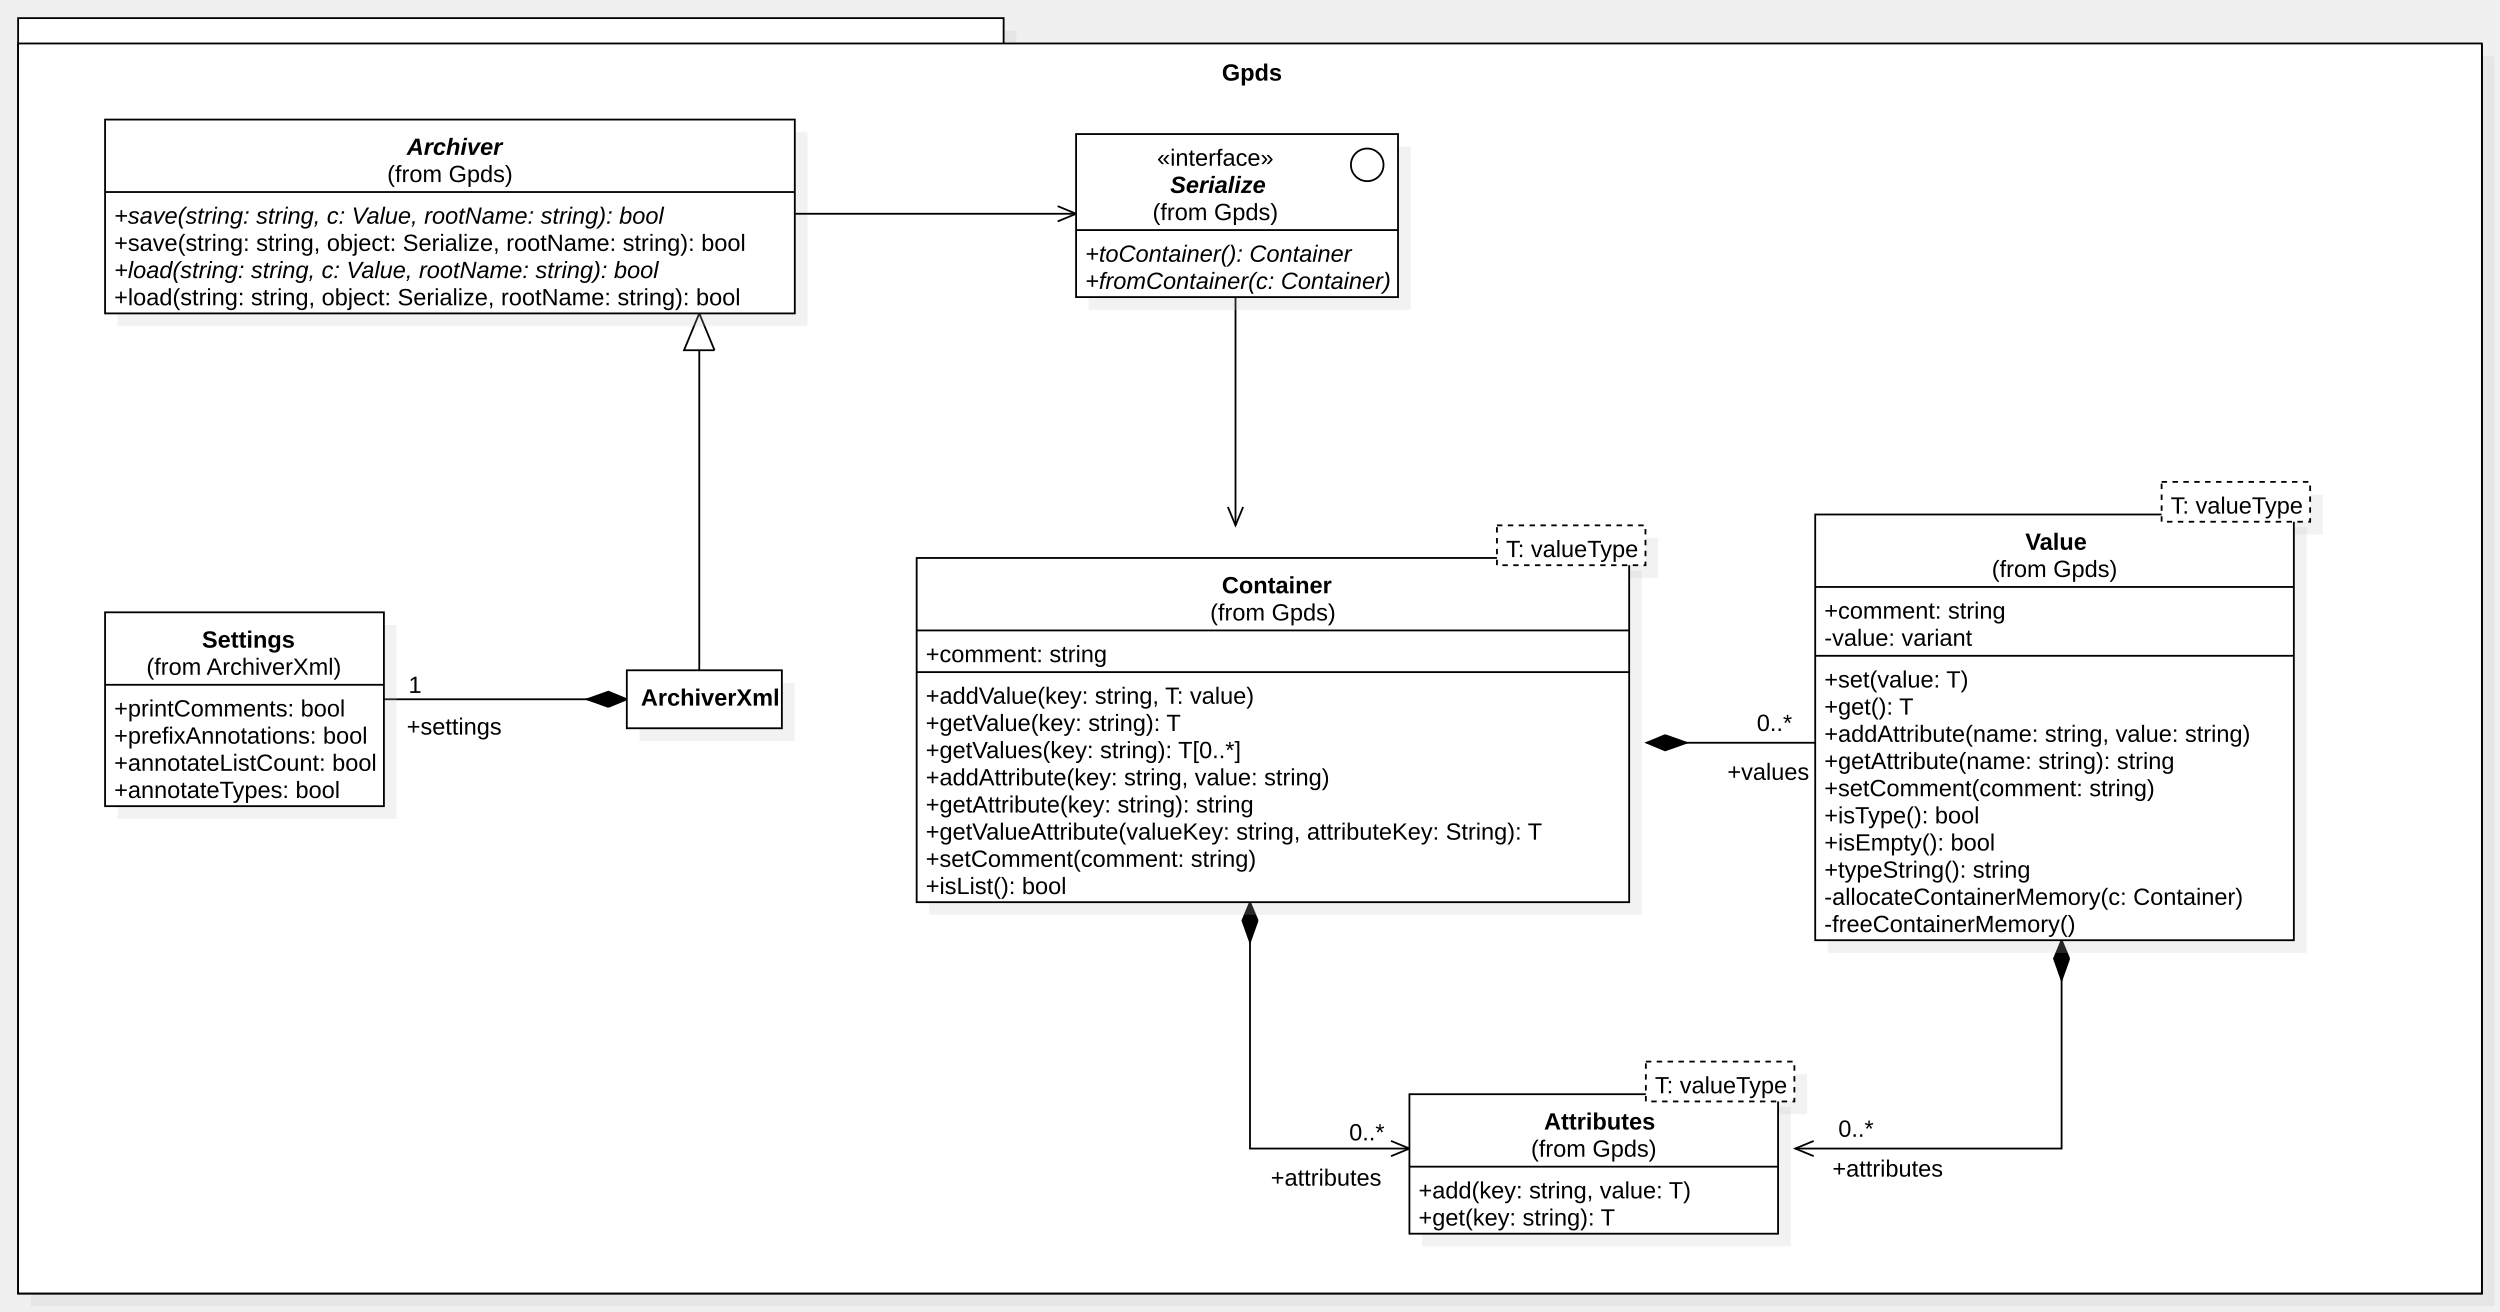
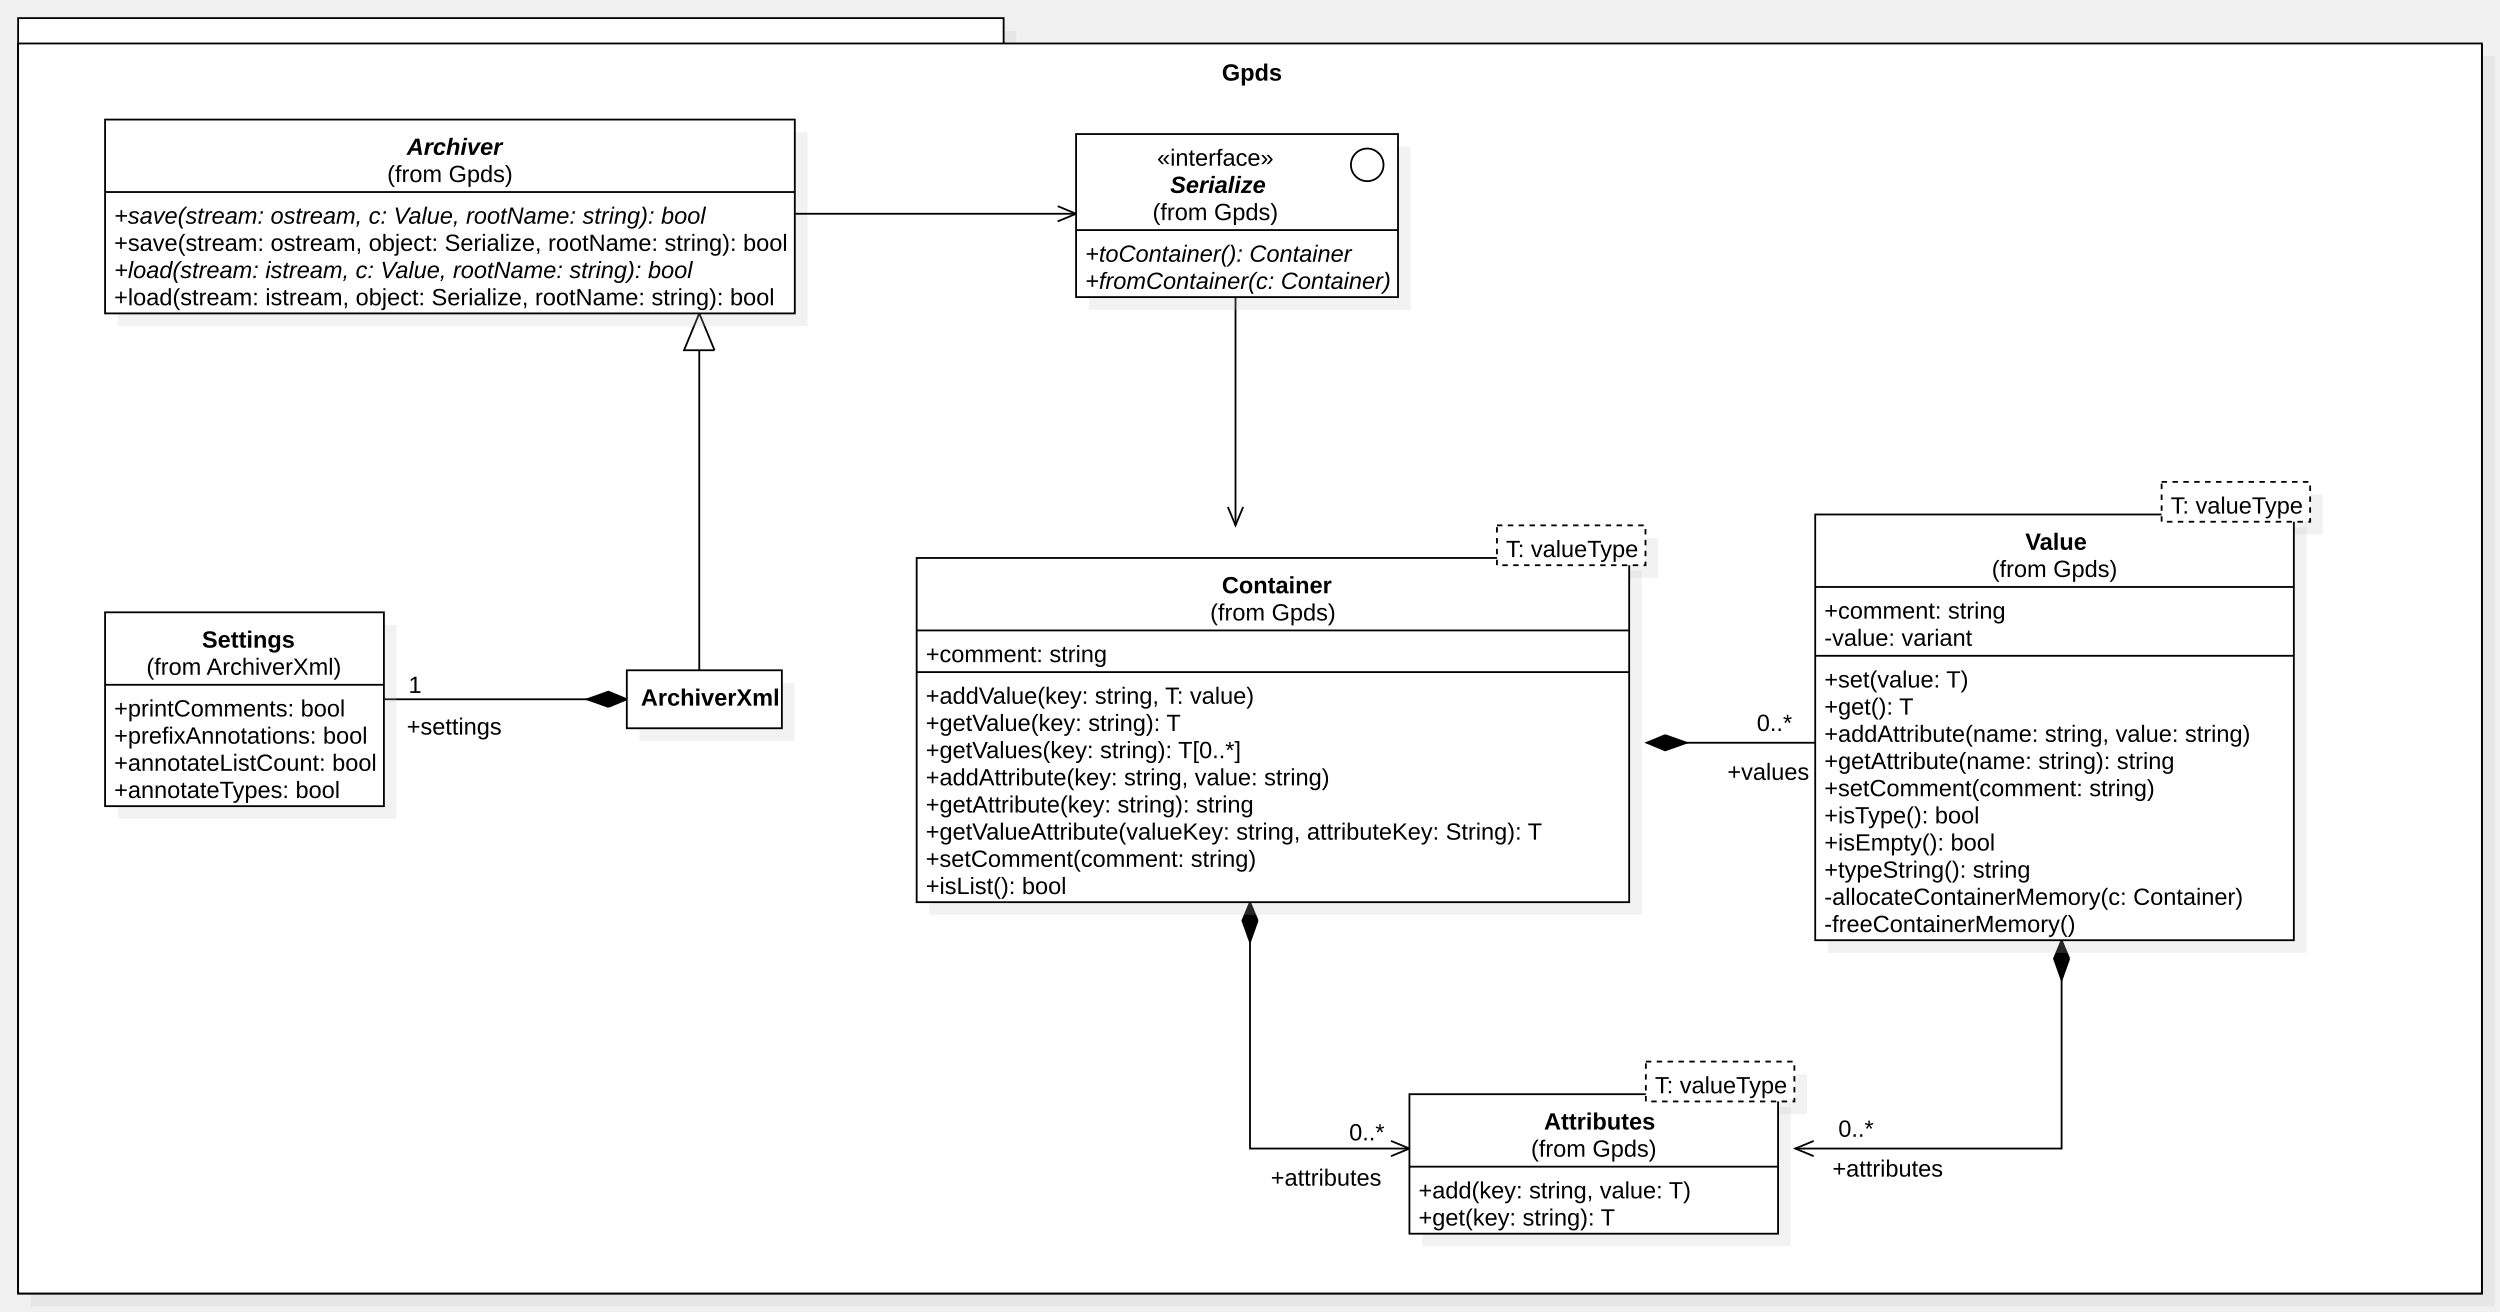
<svg xmlns="http://www.w3.org/2000/svg" version="1.1" width="1380" height="724">
  <defs />
  <g>
    <g transform="translate(-22,-38) scale(1,1)">
      <rect fill="#C0C0C0" stroke="none" x="39" y="55" width="544" height="15" opacity="0.2" />
    </g>
    <g transform="translate(-22,-38) scale(1,1)">
      <rect fill="#C0C0C0" stroke="none" x="39" y="69" width="1360" height="690" opacity="0.2" />
    </g>
    <g transform="translate(-22,-38) scale(1,1)">
      <rect fill="#ffffff" stroke="none" x="32" y="63" width="1360" height="689" />
    </g>
    <g transform="translate(-22,-38) scale(1,1)">
      <path fill="none" stroke="#000000" d="M 32 63 L 1392 63 L 1392 752 L 32 752 L 32 63 Z Z" stroke-miterlimit="10" />
    </g>
    <g transform="translate(-22,-38) scale(1,1)">
      <rect fill="#ffffff" stroke="none" x="32" y="48" width="544" height="15" />
    </g>
    <g transform="translate(-22,-38) scale(1,1)">
      <path fill="none" stroke="#000000" d="M 32 48 L 576 48 L 576 63 L 32 63 L 32 48 Z Z" stroke-miterlimit="10" />
    </g>
    <g transform="translate(-22,-38) scale(1,1)">
      <rect fill="#ffffff" stroke="none" x="32" y="62" width="1360" height="690" />
    </g>
    <g transform="translate(-22,-38) scale(1,1)">
      <path fill="none" stroke="#000000" d="M 32 62 L 1392 62 L 1392 752 L 32 752 L 32 62 Z Z" stroke-miterlimit="10" />
    </g>
    <g transform="translate(-22,-38) scale(1,1)">
      <g>
        <path fill="none" stroke="none" />
        <text fill="#000000" stroke="none" font-family="Arial" font-size="13px" font-style="normal" font-weight="bold" text-decoration="none" x="696.464" y="82.5">Gpds</text>
      </g>
    </g>
    <g transform="translate(-22,-38) scale(1,1)">
      <path fill="none" stroke="#000000" d="M 234 424 L 368 424" stroke-miterlimit="10" />
    </g>
    <g transform="translate(-22,-38) scale(1,1)">
      <path fill="#000000" stroke="none" d="M 357.837 428.21 L 368 424 L 357.837 419.79 L 346 424" />
    </g>
    <g transform="translate(-22,-38) scale(1,1)">
      <path fill="none" stroke="#000000" d="M 357.837 428.21 L 368 424 L 357.837 419.79 L 346 424 L 357.837 428.21" stroke-miterlimit="10" />
    </g>
    <g transform="translate(-22,-38) scale(1,1)">
      <g>
        <path fill="none" stroke="none" />
        <text fill="#000000" stroke="none" font-family="Arial" font-size="13px" font-style="normal" font-weight="normal" text-decoration="none" x="246.5" y="443.5">+settings</text>
      </g>
    </g>
    <g transform="translate(-22,-38) scale(1,1)">
      <g>
        <path fill="none" stroke="none" />
        <text fill="#000000" stroke="none" font-family="Arial" font-size="13px" font-style="normal" font-weight="normal" text-decoration="none" x="247.5" y="420.5">1</text>
      </g>
    </g>
    <g transform="translate(-22,-38) scale(1,1)">
      <path fill="none" stroke="#000000" d="M 1024 448 L 931 448" stroke-miterlimit="10" />
    </g>
    <g transform="translate(-22,-38) scale(1,1)">
      <path fill="#000000" stroke="none" d="M 941.163 443.79 L 931 448 L 941.163 452.21 L 953 448" />
    </g>
    <g transform="translate(-22,-38) scale(1,1)">
      <path fill="none" stroke="#000000" d="M 941.163 443.79 L 931 448 L 941.163 452.21 L 953 448 L 941.163 443.79" stroke-miterlimit="10" />
    </g>
    <g transform="translate(-22,-38) scale(1,1)">
      <g>
        <path fill="none" stroke="none" />
        <text fill="#000000" stroke="none" font-family="Arial" font-size="13px" font-style="normal" font-weight="normal" text-decoration="none" x="975.5" y="468.5">+values</text>
      </g>
    </g>
    <g transform="translate(-22,-38) scale(1,1)">
      <g>
        <path fill="none" stroke="none" />
        <text fill="#000000" stroke="none" font-family="Arial" font-size="13px" font-style="normal" font-weight="normal" text-decoration="none" x="991.744" y="441.5">0..*</text>
      </g>
    </g>
    <g transform="translate(-22,-38) scale(1,1)">
      <path fill="none" stroke="#000000" d="M 1013 672 L 1160 672 L 1160 557" stroke-miterlimit="10" />
    </g>
    <g transform="translate(-22,-38) scale(1,1)">
      <path fill="#000000" stroke="none" d="M 1164.21 567.163 L 1160 557 L 1155.79 567.163 L 1160 579" />
    </g>
    <g transform="translate(-22,-38) scale(1,1)">
      <path fill="none" stroke="#000000" d="M 1164.21 567.163 L 1160 557 L 1155.79 567.163 L 1160 579 L 1164.21 567.163" stroke-miterlimit="10" />
    </g>
    <g transform="translate(-22,-38) scale(1,1)">
      <path fill="none" stroke="#000000" d="M 1023.163 667.79 L 1013 672 L 1023.163 676.21" stroke-miterlimit="10" />
    </g>
    <g transform="translate(-22,-38) scale(1,1)">
      <g>
        <path fill="none" stroke="none" />
        <text fill="#000000" stroke="none" font-family="Arial" font-size="13px" font-style="normal" font-weight="normal" text-decoration="none" x="1033.474" y="687.5">+attributes</text>
      </g>
    </g>
    <g transform="translate(-22,-38) scale(1,1)">
      <g>
        <path fill="none" stroke="none" />
        <text fill="#000000" stroke="none" font-family="Arial" font-size="13px" font-style="normal" font-weight="normal" text-decoration="none" x="1036.744" y="665.5">0..*</text>
      </g>
    </g>
    <g transform="translate(-22,-38) scale(1,1)">
      <path fill="none" stroke="#000000" d="M 800 672 L 712 672 L 712 536" stroke-miterlimit="10" />
    </g>
    <g transform="translate(-22,-38) scale(1,1)">
      <path fill="#000000" stroke="none" d="M 716.21 546.163 L 712 536 L 707.79 546.163 L 712 558" />
    </g>
    <g transform="translate(-22,-38) scale(1,1)">
      <path fill="none" stroke="#000000" d="M 716.21 546.163 L 712 536 L 707.79 546.163 L 712 558 L 716.21 546.163" stroke-miterlimit="10" />
    </g>
    <g transform="translate(-22,-38) scale(1,1)">
      <path fill="none" stroke="#000000" d="M 789.837 676.21 L 800 672 L 789.837 667.79" stroke-miterlimit="10" />
    </g>
    <g transform="translate(-22,-38) scale(1,1)">
      <g>
        <path fill="none" stroke="none" />
        <text fill="#000000" stroke="none" font-family="Arial" font-size="13px" font-style="normal" font-weight="normal" text-decoration="none" x="723.474" y="692.5">+attributes</text>
      </g>
    </g>
    <g transform="translate(-22,-38) scale(1,1)">
      <g>
        <path fill="none" stroke="none" />
        <text fill="#000000" stroke="none" font-family="Arial" font-size="13px" font-style="normal" font-weight="normal" text-decoration="none" x="766.744" y="667.5">0..*</text>
      </g>
    </g>
    <g transform="translate(-22,-38) scale(1,1)">
      <rect fill="#C0C0C0" stroke="none" x="535" y="353" width="393.305" height="190" opacity="0.2" />
    </g>
    <g transform="translate(-22,-38) scale(1,1)">
      <rect fill="#C0C0C0" stroke="none" x="855.319" y="335" width="81.985" height="22" opacity="0.2" />
    </g>
    <g transform="translate(-22,-38) scale(1,1)">
      <rect fill="#ffffff" stroke="none" x="528" y="346" width="393.305" height="190" />
    </g>
    <g transform="translate(-22,-38) scale(1,1)">
      <path fill="none" stroke="#000000" d="M 528 346 L 921.305 346 L 921.305 536 L 528 536 L 528 346 Z Z" stroke-miterlimit="10" />
    </g>
    <g transform="translate(-22,-38) scale(1,1)">
      <path fill="none" stroke="#000000" d="M 528 386 L 921.305 386" stroke-miterlimit="10" />
    </g>
    <g transform="translate(-22,-38) scale(1,1)">
      <path fill="none" stroke="#000000" d="M 528 409 L 921.305 409" stroke-miterlimit="10" />
    </g>
    <g transform="translate(-22,-38) scale(1,1)">
      <g>
        <path fill="none" stroke="none" />
        <text fill="#000000" stroke="none" font-family="Arial" font-size="13px" font-style="normal" font-weight="bold" text-decoration="none" x="696.469" y="365.5">Container</text>
      </g>
    </g>
    <g transform="translate(-22,-38) scale(1,1)">
      <g>
        <path fill="none" stroke="none" />
        <text fill="#000000" stroke="none" font-family="Arial" font-size="13px" font-style="normal" font-weight="normal" text-decoration="none" x="689.981" y="380.5">(from Gpds)</text>
      </g>
    </g>
    <g transform="translate(-22,-38) scale(1,1)">
      <g>
        <path fill="none" stroke="none" />
        <text fill="#000000" stroke="none" font-family="Arial" font-size="13px" font-style="normal" font-weight="normal" text-decoration="none" x="533" y="403.5">+comment: string</text>
      </g>
    </g>
    <g transform="translate(-22,-38) scale(1,1)">
      <g>
        <path fill="none" stroke="none" />
        <text fill="#000000" stroke="none" font-family="Arial" font-size="13px" font-style="normal" font-weight="normal" text-decoration="none" x="533" y="426.5">+addValue(key: string, T: value)</text>
      </g>
    </g>
    <g transform="translate(-22,-38) scale(1,1)">
      <g>
        <path fill="none" stroke="none" />
        <text fill="#000000" stroke="none" font-family="Arial" font-size="13px" font-style="normal" font-weight="normal" text-decoration="none" x="533" y="441.5">+getValue(key: string): T</text>
      </g>
    </g>
    <g transform="translate(-22,-38) scale(1,1)">
      <g>
        <path fill="none" stroke="none" />
        <text fill="#000000" stroke="none" font-family="Arial" font-size="13px" font-style="normal" font-weight="normal" text-decoration="none" x="533" y="456.5">+getValues(key: string): T[0..*]</text>
      </g>
    </g>
    <g transform="translate(-22,-38) scale(1,1)">
      <g>
        <path fill="none" stroke="none" />
        <text fill="#000000" stroke="none" font-family="Arial" font-size="13px" font-style="normal" font-weight="normal" text-decoration="none" x="533" y="471.5">+addAttribute(key: string, value: string)</text>
      </g>
    </g>
    <g transform="translate(-22,-38) scale(1,1)">
      <g>
        <path fill="none" stroke="none" />
        <text fill="#000000" stroke="none" font-family="Arial" font-size="13px" font-style="normal" font-weight="normal" text-decoration="none" x="533" y="486.5">+getAttribute(key: string): string</text>
      </g>
    </g>
    <g transform="translate(-22,-38) scale(1,1)">
      <g>
        <path fill="none" stroke="none" />
        <text fill="#000000" stroke="none" font-family="Arial" font-size="13px" font-style="normal" font-weight="normal" text-decoration="none" x="533" y="501.5">+getValueAttribute(valueKey: string, attributeKey: String): T</text>
      </g>
    </g>
    <g transform="translate(-22,-38) scale(1,1)">
      <g>
        <path fill="none" stroke="none" />
        <text fill="#000000" stroke="none" font-family="Arial" font-size="13px" font-style="normal" font-weight="normal" text-decoration="none" x="533" y="516.5">+setComment(comment: string)</text>
      </g>
    </g>
    <g transform="translate(-22,-38) scale(1,1)">
      <g>
        <path fill="none" stroke="none" />
        <text fill="#000000" stroke="none" font-family="Arial" font-size="13px" font-style="normal" font-weight="normal" text-decoration="none" x="533" y="531.5">+isList(): bool</text>
      </g>
    </g>
    <g transform="translate(-22,-38) scale(1,1)">
      <rect fill="#ffffff" stroke="none" x="848.319" y="328" width="81.985" height="22" />
    </g>
    <g transform="translate(-22,-38) scale(1,1)">
      <path fill="none" stroke="#000000" d="M 848.319 328 L 930.305 328 L 930.305 350 L 848.319 350 L 848.319 328 Z Z" stroke-miterlimit="10" stroke-dasharray="3" />
    </g>
    <g transform="translate(-22,-38) scale(1,1)">
      <g>
        <path fill="none" stroke="none" />
        <text fill="#000000" stroke="none" font-family="Arial" font-size="13px" font-style="normal" font-weight="normal" text-decoration="none" x="853.319" y="345.5">T: valueType</text>
      </g>
    </g>
    <g transform="translate(-22,-38) scale(1,1)">
      <rect fill="#C0C0C0" stroke="none" x="1031" y="329" width="264.2" height="235" opacity="0.2" />
    </g>
    <g transform="translate(-22,-38) scale(1,1)">
      <rect fill="#C0C0C0" stroke="none" x="1222.214" y="311" width="81.985" height="22" opacity="0.2" />
    </g>
    <g transform="translate(-22,-38) scale(1,1)">
      <rect fill="#ffffff" stroke="none" x="1024" y="322" width="264.2" height="235" />
    </g>
    <g transform="translate(-22,-38) scale(1,1)">
      <path fill="none" stroke="#000000" d="M 1024 322 L 1288.2 322 L 1288.2 557 L 1024 557 L 1024 322 Z Z" stroke-miterlimit="10" />
    </g>
    <g transform="translate(-22,-38) scale(1,1)">
      <path fill="none" stroke="#000000" d="M 1024 362 L 1288.2 362" stroke-miterlimit="10" />
    </g>
    <g transform="translate(-22,-38) scale(1,1)">
      <path fill="none" stroke="#000000" d="M 1024 400 L 1288.2 400" stroke-miterlimit="10" />
    </g>
    <g transform="translate(-22,-38) scale(1,1)">
      <g>
        <path fill="none" stroke="none" />
        <text fill="#000000" stroke="none" font-family="Arial" font-size="13px" font-style="normal" font-weight="bold" text-decoration="none" x="1139.958" y="341.5">Value</text>
      </g>
    </g>
    <g transform="translate(-22,-38) scale(1,1)">
      <g>
        <path fill="none" stroke="none" />
        <text fill="#000000" stroke="none" font-family="Arial" font-size="13px" font-style="normal" font-weight="normal" text-decoration="none" x="1121.429" y="356.5">(from Gpds)</text>
      </g>
    </g>
    <g transform="translate(-22,-38) scale(1,1)">
      <g>
        <path fill="none" stroke="none" />
        <text fill="#000000" stroke="none" font-family="Arial" font-size="13px" font-style="normal" font-weight="normal" text-decoration="none" x="1029" y="379.5">+comment: string</text>
      </g>
    </g>
    <g transform="translate(-22,-38) scale(1,1)">
      <g>
        <path fill="none" stroke="none" />
        <text fill="#000000" stroke="none" font-family="Arial" font-size="13px" font-style="normal" font-weight="normal" text-decoration="none" x="1029" y="394.5">-value: variant</text>
      </g>
    </g>
    <g transform="translate(-22,-38) scale(1,1)">
      <g>
        <path fill="none" stroke="none" />
        <text fill="#000000" stroke="none" font-family="Arial" font-size="13px" font-style="normal" font-weight="normal" text-decoration="none" x="1029" y="417.5">+set(value: T)</text>
      </g>
    </g>
    <g transform="translate(-22,-38) scale(1,1)">
      <g>
        <path fill="none" stroke="none" />
        <text fill="#000000" stroke="none" font-family="Arial" font-size="13px" font-style="normal" font-weight="normal" text-decoration="none" x="1029" y="432.5">+get(): T</text>
      </g>
    </g>
    <g transform="translate(-22,-38) scale(1,1)">
      <g>
        <path fill="none" stroke="none" />
        <text fill="#000000" stroke="none" font-family="Arial" font-size="13px" font-style="normal" font-weight="normal" text-decoration="none" x="1029" y="447.5">+addAttribute(name: string, value: string)</text>
      </g>
    </g>
    <g transform="translate(-22,-38) scale(1,1)">
      <g>
        <path fill="none" stroke="none" />
        <text fill="#000000" stroke="none" font-family="Arial" font-size="13px" font-style="normal" font-weight="normal" text-decoration="none" x="1029" y="462.5">+getAttribute(name: string): string</text>
      </g>
    </g>
    <g transform="translate(-22,-38) scale(1,1)">
      <g>
        <path fill="none" stroke="none" />
        <text fill="#000000" stroke="none" font-family="Arial" font-size="13px" font-style="normal" font-weight="normal" text-decoration="none" x="1029" y="477.5">+setComment(comment: string)</text>
      </g>
    </g>
    <g transform="translate(-22,-38) scale(1,1)">
      <g>
        <path fill="none" stroke="none" />
        <text fill="#000000" stroke="none" font-family="Arial" font-size="13px" font-style="normal" font-weight="normal" text-decoration="none" x="1029" y="492.5">+isType(): bool</text>
      </g>
    </g>
    <g transform="translate(-22,-38) scale(1,1)">
      <g>
        <path fill="none" stroke="none" />
        <text fill="#000000" stroke="none" font-family="Arial" font-size="13px" font-style="normal" font-weight="normal" text-decoration="none" x="1029" y="507.5">+isEmpty(): bool</text>
      </g>
    </g>
    <g transform="translate(-22,-38) scale(1,1)">
      <g>
        <path fill="none" stroke="none" />
        <text fill="#000000" stroke="none" font-family="Arial" font-size="13px" font-style="normal" font-weight="normal" text-decoration="none" x="1029" y="522.5">+typeString(): string</text>
      </g>
    </g>
    <g transform="translate(-22,-38) scale(1,1)">
      <g>
        <path fill="none" stroke="none" />
        <text fill="#000000" stroke="none" font-family="Arial" font-size="13px" font-style="normal" font-weight="normal" text-decoration="none" x="1029" y="537.5">-allocateContainerMemory(c: Container)</text>
      </g>
    </g>
    <g transform="translate(-22,-38) scale(1,1)">
      <g>
        <path fill="none" stroke="none" />
        <text fill="#000000" stroke="none" font-family="Arial" font-size="13px" font-style="normal" font-weight="normal" text-decoration="none" x="1029" y="552.5">-freeContainerMemory()</text>
      </g>
    </g>
    <g transform="translate(-22,-38) scale(1,1)">
      <rect fill="#ffffff" stroke="none" x="1215.214" y="304" width="81.985" height="22" />
    </g>
    <g transform="translate(-22,-38) scale(1,1)">
      <path fill="none" stroke="#000000" d="M 1215.214 304 L 1297.2 304 L 1297.2 326 L 1215.214 326 L 1215.214 304 Z Z" stroke-miterlimit="10" stroke-dasharray="3" />
    </g>
    <g transform="translate(-22,-38) scale(1,1)">
      <g>
        <path fill="none" stroke="none" />
        <text fill="#000000" stroke="none" font-family="Arial" font-size="13px" font-style="normal" font-weight="normal" text-decoration="none" x="1220.214" y="321.5">T: valueType</text>
      </g>
    </g>
    <g transform="translate(-22,-38) scale(1,1)">
      <rect fill="#C0C0C0" stroke="none" x="87" y="383" width="153.917" height="107" opacity="0.2" />
    </g>
    <g transform="translate(-22,-38) scale(1,1)">
      <rect fill="#ffffff" stroke="none" x="80" y="376" width="153.917" height="107" />
    </g>
    <g transform="translate(-22,-38) scale(1,1)">
      <path fill="none" stroke="#000000" d="M 80 376 L 233.917 376 L 233.917 483 L 80 483 L 80 376 Z Z" stroke-miterlimit="10" />
    </g>
    <g transform="translate(-22,-38) scale(1,1)">
      <path fill="none" stroke="#000000" d="M 80 416 L 233.917 416" stroke-miterlimit="10" />
    </g>
    <g transform="translate(-22,-38) scale(1,1)">
      <g>
        <path fill="none" stroke="none" />
        <text fill="#000000" stroke="none" font-family="Arial" font-size="13px" font-style="normal" font-weight="bold" text-decoration="none" x="133.472" y="395.5">Settings</text>
      </g>
    </g>
    <g transform="translate(-22,-38) scale(1,1)">
      <g>
        <path fill="none" stroke="none" />
        <text fill="#000000" stroke="none" font-family="Arial" font-size="13px" font-style="normal" font-weight="normal" text-decoration="none" x="102.791" y="410.5">(from ArchiverXml)</text>
      </g>
    </g>
    <g transform="translate(-22,-38) scale(1,1)">
      <g>
        <path fill="none" stroke="none" />
        <text fill="#000000" stroke="none" font-family="Arial" font-size="13px" font-style="normal" font-weight="normal" text-decoration="none" x="85" y="433.5">+printComments: bool</text>
      </g>
    </g>
    <g transform="translate(-22,-38) scale(1,1)">
      <g>
        <path fill="none" stroke="none" />
        <text fill="#000000" stroke="none" font-family="Arial" font-size="13px" font-style="normal" font-weight="normal" text-decoration="none" x="85" y="448.5">+prefixAnnotations: bool</text>
      </g>
    </g>
    <g transform="translate(-22,-38) scale(1,1)">
      <g>
        <path fill="none" stroke="none" />
        <text fill="#000000" stroke="none" font-family="Arial" font-size="13px" font-style="normal" font-weight="normal" text-decoration="none" x="85" y="463.5">+annotateListCount: bool</text>
      </g>
    </g>
    <g transform="translate(-22,-38) scale(1,1)">
      <g>
        <path fill="none" stroke="none" />
        <text fill="#000000" stroke="none" font-family="Arial" font-size="13px" font-style="normal" font-weight="normal" text-decoration="none" x="85" y="478.5">+annotateTypes: bool</text>
      </g>
    </g>
    <g transform="translate(-22,-38) scale(1,1)">
      <rect fill="#C0C0C0" stroke="none" x="807" y="649" width="203.497" height="77" opacity="0.2" />
    </g>
    <g transform="translate(-22,-38) scale(1,1)">
      <rect fill="#C0C0C0" stroke="none" x="937.512" y="631" width="81.985" height="22" opacity="0.2" />
    </g>
    <g transform="translate(-22,-38) scale(1,1)">
      <rect fill="#ffffff" stroke="none" x="800" y="642" width="203.497" height="77" />
    </g>
    <g transform="translate(-22,-38) scale(1,1)">
      <path fill="none" stroke="#000000" d="M 800 642 L 1003.497 642 L 1003.497 719 L 800 719 L 800 642 Z Z" stroke-miterlimit="10" />
    </g>
    <g transform="translate(-22,-38) scale(1,1)">
      <path fill="none" stroke="#000000" d="M 800 682 L 1003.497 682" stroke-miterlimit="10" />
    </g>
    <g transform="translate(-22,-38) scale(1,1)">
      <g>
        <path fill="none" stroke="none" />
        <text fill="#000000" stroke="none" font-family="Arial" font-size="13px" font-style="normal" font-weight="bold" text-decoration="none" x="874.292" y="661.5">Attributes</text>
      </g>
    </g>
    <g transform="translate(-22,-38) scale(1,1)">
      <g>
        <path fill="none" stroke="none" />
        <text fill="#000000" stroke="none" font-family="Arial" font-size="13px" font-style="normal" font-weight="normal" text-decoration="none" x="867.078" y="676.5">(from Gpds)</text>
      </g>
    </g>
    <g transform="translate(-22,-38) scale(1,1)">
      <g>
        <path fill="none" stroke="none" />
        <text fill="#000000" stroke="none" font-family="Arial" font-size="13px" font-style="normal" font-weight="normal" text-decoration="none" x="805" y="699.5">+add(key: string, value: T)</text>
      </g>
    </g>
    <g transform="translate(-22,-38) scale(1,1)">
      <g>
        <path fill="none" stroke="none" />
        <text fill="#000000" stroke="none" font-family="Arial" font-size="13px" font-style="normal" font-weight="normal" text-decoration="none" x="805" y="714.5">+get(key: string): T</text>
      </g>
    </g>
    <g transform="translate(-22,-38) scale(1,1)">
      <rect fill="#ffffff" stroke="none" x="930.512" y="624" width="81.985" height="22" />
    </g>
    <g transform="translate(-22,-38) scale(1,1)">
      <path fill="none" stroke="#000000" d="M 930.512 624 L 1012.497 624 L 1012.497 646 L 930.512 646 L 930.512 624 Z Z" stroke-miterlimit="10" stroke-dasharray="3" />
    </g>
    <g transform="translate(-22,-38) scale(1,1)">
      <g>
        <path fill="none" stroke="none" />
        <text fill="#000000" stroke="none" font-family="Arial" font-size="13px" font-style="normal" font-weight="normal" text-decoration="none" x="935.512" y="641.5">T: valueType</text>
      </g>
    </g>
    <g transform="translate(-22,-38) scale(1,1)">
      <rect fill="#C0C0C0" stroke="none" x="375" y="415" width="85.591" height="32" opacity="0.2" />
    </g>
    <g transform="translate(-22,-38) scale(1,1)">
      <rect fill="#ffffff" stroke="none" x="368" y="408" width="85.591" height="32" />
    </g>
    <g transform="translate(-22,-38) scale(1,1)">
      <path fill="none" stroke="#000000" d="M 368 408 L 453.591 408 L 453.591 440 L 368 440 L 368 408 Z Z" stroke-miterlimit="10" />
    </g>
    <g transform="translate(-22,-38) scale(1,1)">
      <g>
        <path fill="none" stroke="none" />
        <text fill="#000000" stroke="none" font-family="Arial" font-size="13px" font-style="normal" font-weight="bold" text-decoration="none" x="375.763" y="427.5">ArchiverXml</text>
      </g>
    </g>
    <g transform="translate(-22,-38) scale(1,1)">
      <path fill="none" stroke="#000000" d="M 408 408 L 408 211" stroke-miterlimit="10" />
    </g>
    <g transform="translate(-22,-38) scale(1,1)">
      <path fill="#FFFFFF" stroke="none" d="M 416.419 231.325 L 408 211 L 399.581 231.325" />
    </g>
    <g transform="translate(-22,-38) scale(1,1)">
      <path fill="none" stroke="#000000" d="M 416.419 231.325 L 408 211 L 399.581 231.325 L 416.419 231.325" stroke-miterlimit="10" />
    </g>
    <g transform="translate(-22,-38) scale(1,1)">
      <rect fill="#C0C0C0" stroke="none" x="87" y="111" width="380.731" height="107" opacity="0.2" />
    </g>
    <g transform="translate(-22,-38) scale(1,1)">
      <rect fill="#ffffff" stroke="none" x="80" y="104" width="380.731" height="107" />
    </g>
    <g transform="translate(-22,-38) scale(1,1)">
      <path fill="none" stroke="#000000" d="M 80 104 L 460.731 104 L 460.731 211 L 80 211 L 80 104 Z Z" stroke-miterlimit="10" />
    </g>
    <g transform="translate(-22,-38) scale(1,1)">
      <path fill="none" stroke="#000000" d="M 80 144 L 460.731 144" stroke-miterlimit="10" />
    </g>
    <g transform="translate(-22,-38) scale(1,1)">
      <g>
        <path fill="none" stroke="none" />
        <text fill="#000000" stroke="none" font-family="Arial" font-size="13px" font-style="italic" font-weight="bold" text-decoration="none" x="246.527" y="123.5">Archiver</text>
      </g>
    </g>
    <g transform="translate(-22,-38) scale(1,1)">
      <g>
        <path fill="none" stroke="none" />
        <text fill="#000000" stroke="none" font-family="Arial" font-size="13px" font-style="normal" font-weight="normal" text-decoration="none" x="235.695" y="138.5">(from Gpds)</text>
      </g>
    </g>
    <g transform="translate(-22,-38) scale(1,1)">
      <g>
        <path fill="none" stroke="none" />
-         <text fill="#000000" stroke="none" font-family="Arial" font-size="13px" font-style="italic" font-weight="normal" text-decoration="none" x="85" y="161.5">+save(string: string, c: Value, rootName: string): bool</text>
-       </g>
-     </g>
-     <g transform="translate(-22,-38) scale(1,1)">
-       <g>
-         <path fill="none" stroke="none" />
-         <text fill="#000000" stroke="none" font-family="Arial" font-size="13px" font-style="normal" font-weight="normal" text-decoration="none" x="85" y="176.5">+save(string: string, object: Serialize, rootName: string): bool</text>
-       </g>
-     </g>
-     <g transform="translate(-22,-38) scale(1,1)">
-       <g>
-         <path fill="none" stroke="none" />
-         <text fill="#000000" stroke="none" font-family="Arial" font-size="13px" font-style="italic" font-weight="normal" text-decoration="none" x="85" y="191.5">+load(string: string, c: Value, rootName: string): bool</text>
-       </g>
-     </g>
-     <g transform="translate(-22,-38) scale(1,1)">
-       <g>
-         <path fill="none" stroke="none" />
-         <text fill="#000000" stroke="none" font-family="Arial" font-size="13px" font-style="normal" font-weight="normal" text-decoration="none" x="85" y="206.5">+load(string: string, object: Serialize, rootName: string): bool</text>
+         <text fill="#000000" stroke="none" font-family="Arial" font-size="13px" font-style="italic" font-weight="normal" text-decoration="none" x="85" y="161.5">+save(stream: ostream, c: Value, rootName: string): bool</text>
+       </g>
+     </g>
+     <g transform="translate(-22,-38) scale(1,1)">
+       <g>
+         <path fill="none" stroke="none" />
+         <text fill="#000000" stroke="none" font-family="Arial" font-size="13px" font-style="normal" font-weight="normal" text-decoration="none" x="85" y="176.5">+save(stream: ostream, object: Serialize, rootName: string): bool</text>
+       </g>
+     </g>
+     <g transform="translate(-22,-38) scale(1,1)">
+       <g>
+         <path fill="none" stroke="none" />
+         <text fill="#000000" stroke="none" font-family="Arial" font-size="13px" font-style="italic" font-weight="normal" text-decoration="none" x="85" y="191.5">+load(stream: istream, c: Value, rootName: string): bool</text>
+       </g>
+     </g>
+     <g transform="translate(-22,-38) scale(1,1)">
+       <g>
+         <path fill="none" stroke="none" />
+         <text fill="#000000" stroke="none" font-family="Arial" font-size="13px" font-style="normal" font-weight="normal" text-decoration="none" x="85" y="206.5">+load(stream: istream, object: Serialize, rootName: string): bool</text>
      </g>
    </g>
    <g transform="translate(-22,-38) scale(1,1)">
      <path fill="none" stroke="#000000" d="M 704 202 L 704 328" stroke-miterlimit="10" />
    </g>
    <g transform="translate(-22,-38) scale(1,1)">
      <path fill="none" stroke="#000000" d="M 699.79 317.837 L 704 328 L 708.21 317.837" stroke-miterlimit="10" />
    </g>
    <g transform="translate(-22,-38) scale(1,1)">
      <path fill="none" stroke="#000000" d="M 461 156 L 616 156" stroke-miterlimit="10" />
    </g>
    <g transform="translate(-22,-38) scale(1,1)">
      <path fill="none" stroke="#000000" d="M 605.837 160.21 L 616 156 L 605.837 151.79" stroke-miterlimit="10" />
    </g>
    <g transform="translate(-22,-38) scale(1,1)">
      <rect fill="#C0C0C0" stroke="none" x="623" y="119" width="177.708" height="90" opacity="0.2" />
    </g>
    <g transform="translate(-22,-38) scale(1,1)">
      <rect fill="#ffffff" stroke="none" x="616" y="112" width="177.708" height="90" />
    </g>
    <g transform="translate(-22,-38) scale(1,1)">
      <path fill="none" stroke="#000000" d="M 616 112 L 793.708 112 L 793.708 202 L 616 202 L 616 112 Z Z" stroke-miterlimit="10" />
    </g>
    <g transform="translate(-22,-38) scale(1,1)">
      <path fill="#ffffff" stroke="none" d="M 767.708 129 C 767.708 124.029 771.737 120 776.708 120 C 781.679 120 785.708 124.029 785.708 129 C 785.708 133.971 781.679 138 776.708 138 C 771.737 138 767.708 133.971 767.708 129 Z" />
    </g>
    <g transform="translate(-22,-38) scale(1,1)">
      <path fill="none" stroke="#000000" d="M 767.708 129 C 767.708 124.029 771.737 120 776.708 120 C 781.679 120 785.708 124.029 785.708 129 C 785.708 133.971 781.679 138 776.708 138 C 771.737 138 767.708 133.971 767.708 129 Z" stroke-miterlimit="10" />
    </g>
    <g transform="translate(-22,-38) scale(1,1)">
      <path fill="none" stroke="#000000" d="M 616 165 L 793.708 165" stroke-miterlimit="10" />
    </g>
    <g transform="translate(-22,-38) scale(1,1)">
      <g>
        <path fill="none" stroke="none" />
        <text fill="#000000" stroke="none" font-family="Arial" font-size="13px" font-style="normal" font-weight="normal" text-decoration="none" x="660.694" y="129.5">«interface»</text>
      </g>
    </g>
    <g transform="translate(-22,-38) scale(1,1)">
      <g>
        <path fill="none" stroke="none" />
        <text fill="#000000" stroke="none" font-family="Arial" font-size="13px" font-style="italic" font-weight="bold" text-decoration="none" x="667.927" y="144.5">Serialize</text>
      </g>
    </g>
    <g transform="translate(-22,-38) scale(1,1)">
      <g>
        <path fill="none" stroke="none" />
        <text fill="#000000" stroke="none" font-family="Arial" font-size="13px" font-style="normal" font-weight="normal" text-decoration="none" x="658.183" y="159.5">(from Gpds)</text>
      </g>
    </g>
    <g transform="translate(-22,-38) scale(1,1)">
      <g>
        <path fill="none" stroke="none" />
        <text fill="#000000" stroke="none" font-family="Arial" font-size="13px" font-style="italic" font-weight="normal" text-decoration="none" x="621" y="182.5">+toContainer(): Container</text>
      </g>
    </g>
    <g transform="translate(-22,-38) scale(1,1)">
      <g>
        <path fill="none" stroke="none" />
        <text fill="#000000" stroke="none" font-family="Arial" font-size="13px" font-style="italic" font-weight="normal" text-decoration="none" x="621" y="197.5">+fromContainer(c: Container)</text>
      </g>
    </g>
  </g>
</svg>
